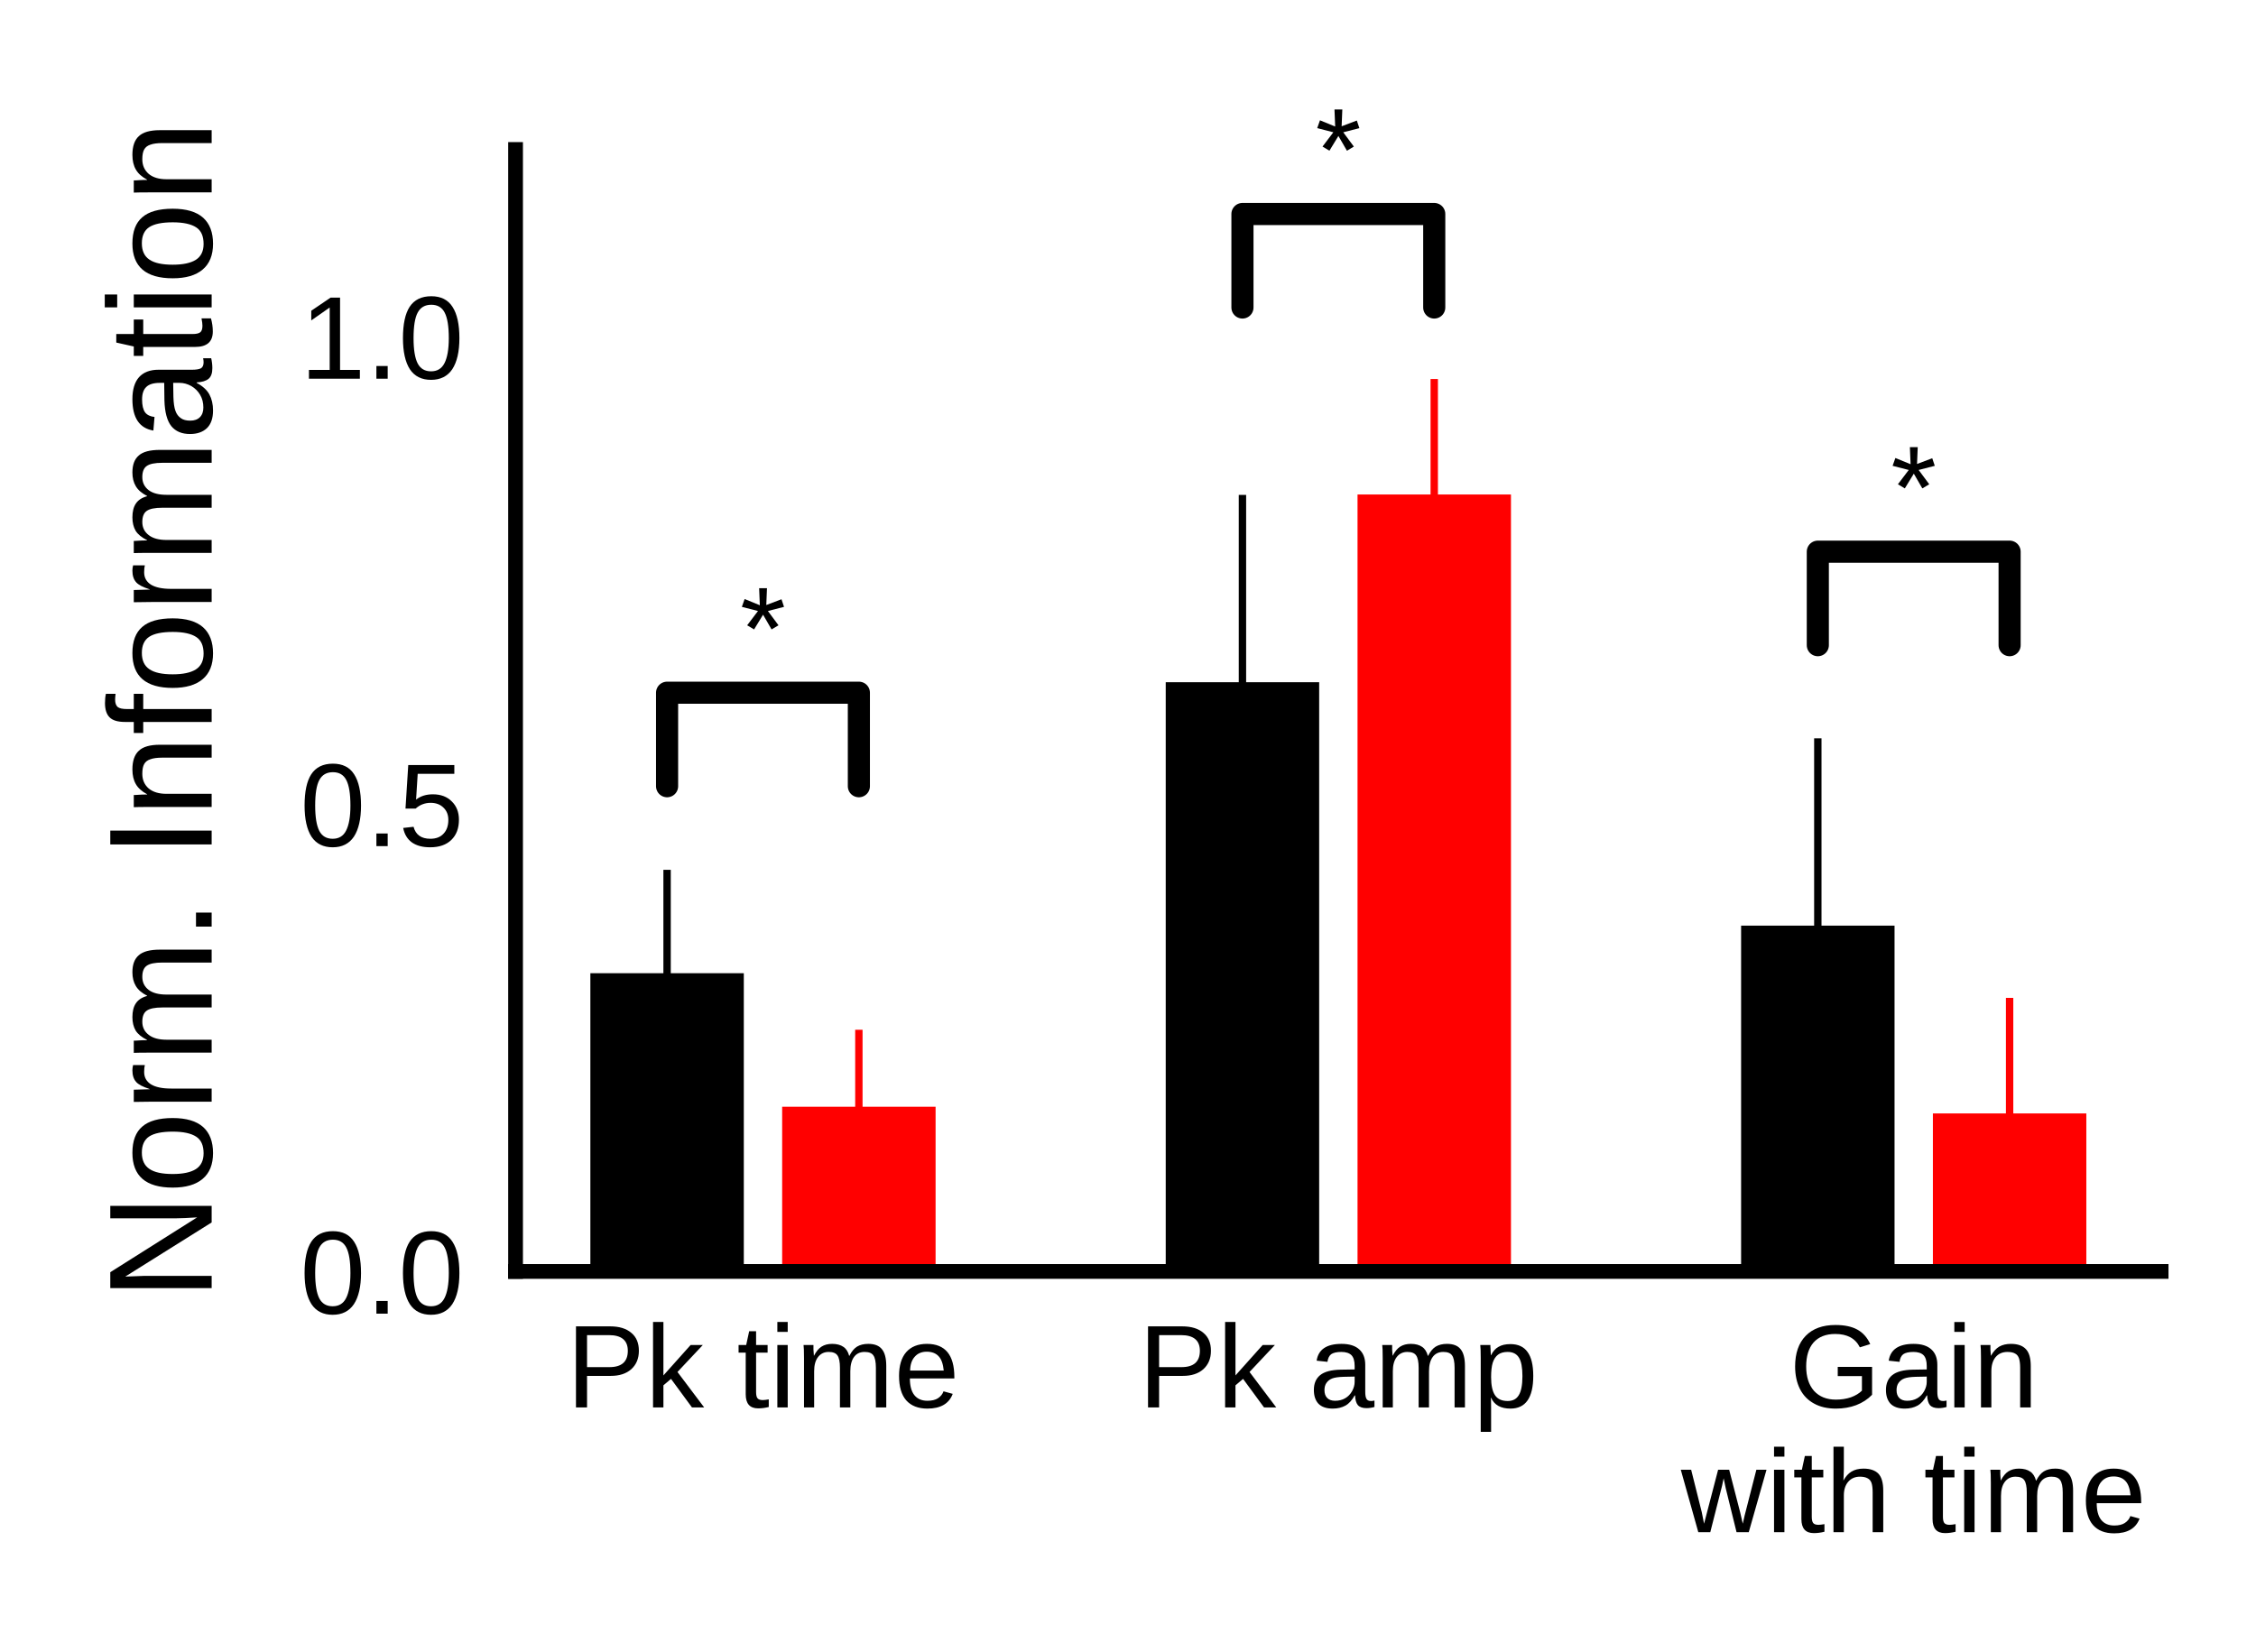
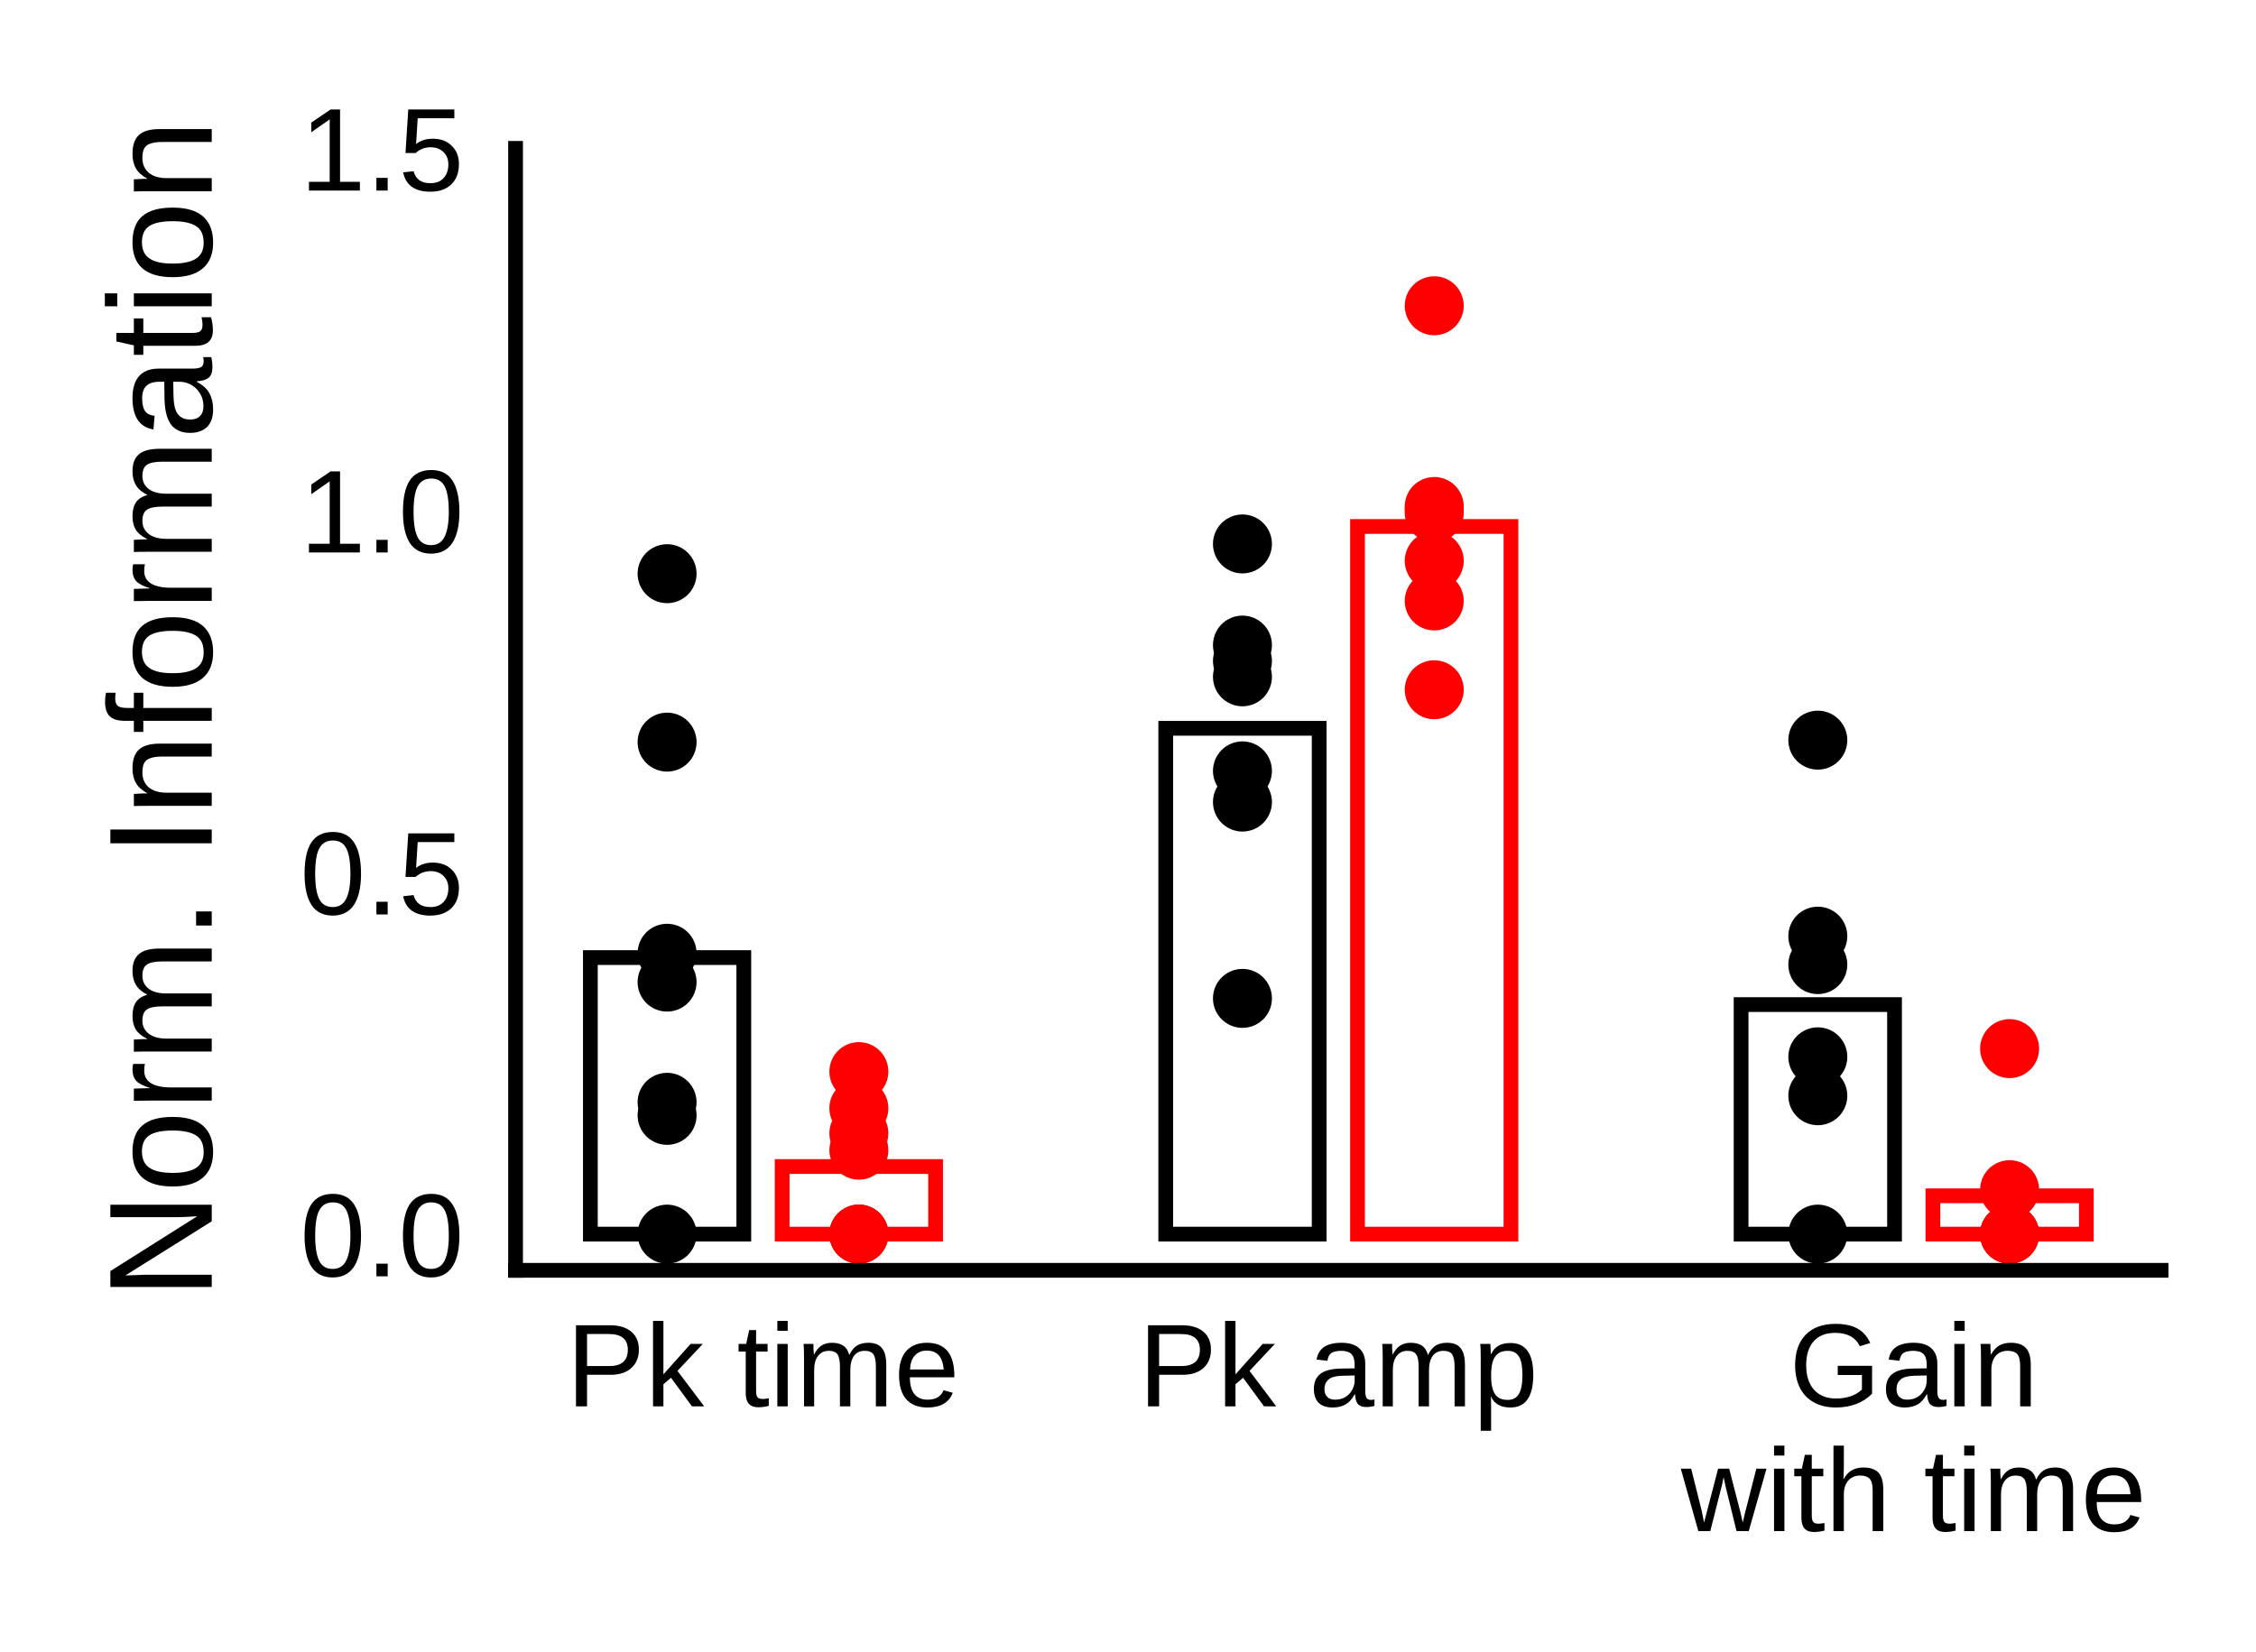
- <svg xmlns="http://www.w3.org/2000/svg" height="112pt" version="1.1" viewBox="0 0 153 112" width="153pt">
+ <svg xmlns="http://www.w3.org/2000/svg" xmlns:xlink="http://www.w3.org/1999/xlink" height="112pt" version="1.1" viewBox="0 0 153 112" width="153pt">
  <defs>
    <style type="text/css">
*{stroke-linecap:butt;stroke-linejoin:round;}
  </style>
  </defs>
  <g id="figure_1">
    <g id="patch_1">
-       <path d="M 0 112.721  L 153.765 112.721  L 153.765 0  L 0 0  z " style="fill:none;opacity:0;" />
+       <path d="M 0 112.645  L 153.765 112.645  L 153.765 0  L 0 0  z " style="fill:none;opacity:0;" />
    </g>
    <g id="axes_1">
      <g id="patch_2">
-         <path d="M 34.965 86.243  L 146.565 86.243  L 146.565 10.139  L 34.965 10.139  z " style="fill:none;" />
+         <path d="M 34.965 86.167  L 146.565 86.167  L 146.565 10.063  L 34.965 10.063  z " style="fill:none;" />
      </g>
      <g id="patch_3">
-         <path clip-path="url(#p64d90e9412)" d="M 40.038 86.243  L 50.444 86.243  L 50.444 66.014  L 40.038 66.014  z " />
+         <path clip-path="url(#pdf9d91a47d)" d="M 40.038 83.712  L 50.444 83.712  L 50.444 64.953  L 40.038 64.953  z " style="fill:none;stroke:#000000;stroke-linejoin:miter;" />
      </g>
      <g id="patch_4">
-         <path clip-path="url(#p64d90e9412)" d="M 53.045 86.243  L 63.451 86.243  L 63.451 75.072  L 53.045 75.072  z " style="fill:#ff0000;" />
+         <path clip-path="url(#pdf9d91a47d)" d="M 53.045 83.712  L 63.451 83.712  L 63.451 79.127  L 53.045 79.127  z " style="fill:none;stroke:#ff0000;stroke-linejoin:miter;" />
      </g>
      <g id="patch_5">
-         <path clip-path="url(#p64d90e9412)" d="M 79.059 86.243  L 89.465 86.243  L 89.465 46.276  L 79.059 46.276  z " />
+         <path clip-path="url(#pdf9d91a47d)" d="M 79.059 83.712  L 89.465 83.712  L 89.465 49.402  L 79.059 49.402  z " style="fill:none;stroke:#000000;stroke-linejoin:miter;" />
      </g>
      <g id="patch_6">
-         <path clip-path="url(#p64d90e9412)" d="M 92.066 86.243  L 102.472 86.243  L 102.472 33.542  L 92.066 33.542  z " style="fill:#ff0000;" />
+         <path clip-path="url(#pdf9d91a47d)" d="M 92.066 83.712  L 102.472 83.712  L 102.472 35.712  L 92.066 35.712  z " style="fill:none;stroke:#ff0000;stroke-linejoin:miter;" />
      </g>
      <g id="patch_7">
-         <path clip-path="url(#p64d90e9412)" d="M 118.08 86.243  L 128.486 86.243  L 128.486 62.789  L 118.08 62.789  z " />
+         <path clip-path="url(#pdf9d91a47d)" d="M 118.08 83.712  L 128.486 83.712  L 128.486 68.143  L 118.08 68.143  z " style="fill:none;stroke:#000000;stroke-linejoin:miter;" />
      </g>
      <g id="patch_8">
-         <path clip-path="url(#p64d90e9412)" d="M 131.087 86.243  L 141.493 86.243  L 141.493 75.524  L 131.087 75.524  z " style="fill:#ff0000;" />
-       </g>
-       <g id="LineCollection_1">
-         <path clip-path="url(#p64d90e9412)" d="M 45.241 73.028  L 45.241 59  " style="fill:none;stroke:#000000;stroke-width:0.5;" />
-       </g>
-       <g id="LineCollection_2">
-         <path clip-path="url(#p64d90e9412)" d="M 58.248 80.295  L 58.248 69.85  " style="fill:none;stroke:#ff0000;stroke-width:0.5;" />
-       </g>
-       <g id="LineCollection_3">
-         <path clip-path="url(#p64d90e9412)" d="M 84.262 58.983  L 84.262 33.57  " style="fill:none;stroke:#000000;stroke-width:0.5;" />
-       </g>
-       <g id="LineCollection_4">
-         <path clip-path="url(#p64d90e9412)" d="M 97.269 41.377  L 97.269 25.707  " style="fill:none;stroke:#ff0000;stroke-width:0.5;" />
-       </g>
-       <g id="LineCollection_5">
-         <path clip-path="url(#p64d90e9412)" d="M 123.283 75.496  L 123.283 50.083  " style="fill:none;stroke:#000000;stroke-width:0.5;" />
-       </g>
-       <g id="LineCollection_6">
-         <path clip-path="url(#p64d90e9412)" d="M 136.29 83.359  L 136.29 67.689  " style="fill:none;stroke:#ff0000;stroke-width:0.5;" />
+         <path clip-path="url(#pdf9d91a47d)" d="M 131.087 83.712  L 141.493 83.712  L 141.493 81.113  L 131.087 81.113  z " style="fill:none;stroke:#ff0000;stroke-linejoin:miter;" />
      </g>
      <g id="line2d_1">
-         <path clip-path="url(#p64d90e9412)" d="M 45.241 53.33  L 45.241 46.988  L 58.248 46.988  L 58.248 53.33  " style="fill:none;stroke:#000000;stroke-linecap:round;stroke-width:1.5;" />
+         <defs>
+           <path d="M 0 1.5  C 0.398 1.5 0.779 1.342 1.061 1.061  C 1.342 0.779 1.5 0.398 1.5 0  C 1.5 -0.398 1.342 -0.779 1.061 -1.061  C 0.779 -1.342 0.398 -1.5 0 -1.5  C -0.398 -1.5 -0.779 -1.342 -1.061 -1.061  C -1.342 -0.779 -1.5 -0.398 -1.5 0  C -1.5 0.398 -1.342 0.779 -1.061 1.061  C -0.779 1.342 -0.398 1.5 0 1.5  z " id="mfeeecb1101" style="stroke:#000000;" />
+         </defs>
+         <g clip-path="url(#pdf9d91a47d)">
+           <use style="stroke:#000000;" x="45.241" xlink:href="#mfeeecb1101" y="38.914" />
+           <use style="stroke:#000000;" x="45.241" xlink:href="#mfeeecb1101" y="66.617" />
+           <use style="stroke:#000000;" x="45.241" xlink:href="#mfeeecb1101" y="75.656" />
+           <use style="stroke:#000000;" x="45.241" xlink:href="#mfeeecb1101" y="74.771" />
+           <use style="stroke:#000000;" x="45.241" xlink:href="#mfeeecb1101" y="83.712" />
+           <use style="stroke:#000000;" x="45.241" xlink:href="#mfeeecb1101" y="50.339" />
+           <use style="stroke:#000000;" x="45.241" xlink:href="#mfeeecb1101" y="64.661" />
+         </g>
      </g>
      <g id="line2d_2">
-         <path clip-path="url(#p64d90e9412)" d="M 84.262 20.858  L 84.262 14.516  L 97.269 14.516  L 97.269 20.858  " style="fill:none;stroke:#000000;stroke-linecap:round;stroke-width:1.5;" />
+         <defs>
+           <path d="M 0 1.5  C 0.398 1.5 0.779 1.342 1.061 1.061  C 1.342 0.779 1.5 0.398 1.5 0  C 1.5 -0.398 1.342 -0.779 1.061 -1.061  C 0.779 -1.342 0.398 -1.5 0 -1.5  C -0.398 -1.5 -0.779 -1.342 -1.061 -1.061  C -1.342 -0.779 -1.5 -0.398 -1.5 0  C -1.5 0.398 -1.342 0.779 -1.061 1.061  C -0.779 1.342 -0.398 1.5 0 1.5  z " id="m8bff2a2bde" style="stroke:#ff0000;" />
+         </defs>
+         <g clip-path="url(#pdf9d91a47d)">
+           <use style="fill:#ff0000;stroke:#ff0000;" x="58.248" xlink:href="#m8bff2a2bde" y="76.874" />
+           <use style="fill:#ff0000;stroke:#ff0000;" x="58.248" xlink:href="#m8bff2a2bde" y="83.712" />
+           <use style="fill:#ff0000;stroke:#ff0000;" x="58.248" xlink:href="#m8bff2a2bde" y="75.176" />
+           <use style="fill:#ff0000;stroke:#ff0000;" x="58.248" xlink:href="#m8bff2a2bde" y="72.687" />
+           <use style="fill:#ff0000;stroke:#ff0000;" x="58.248" xlink:href="#m8bff2a2bde" y="78.018" />
+           <use style="fill:#ff0000;stroke:#ff0000;" x="58.248" xlink:href="#m8bff2a2bde" y="83.712" />
+           <use style="fill:#ff0000;stroke:#ff0000;" x="58.248" xlink:href="#m8bff2a2bde" y="83.712" />
+         </g>
      </g>
      <g id="line2d_3">
-         <path clip-path="url(#p64d90e9412)" d="M 123.283 43.763  L 123.283 37.421  L 136.29 37.421  L 136.29 43.763  " style="fill:none;stroke:#000000;stroke-linecap:round;stroke-width:1.5;" />
+         <g clip-path="url(#pdf9d91a47d)">
+           <use style="stroke:#000000;" x="84.262" xlink:href="#mfeeecb1101" y="67.721" />
+           <use style="stroke:#000000;" x="84.262" xlink:href="#mfeeecb1101" y="52.289" />
+           <use style="stroke:#000000;" x="84.262" xlink:href="#mfeeecb1101" y="36.896" />
+           <use style="stroke:#000000;" x="84.262" xlink:href="#mfeeecb1101" y="43.757" />
+           <use style="stroke:#000000;" x="84.262" xlink:href="#mfeeecb1101" y="45.909" />
+           <use style="stroke:#000000;" x="84.262" xlink:href="#mfeeecb1101" y="54.406" />
+           <use style="stroke:#000000;" x="84.262" xlink:href="#mfeeecb1101" y="44.833" />
+         </g>
      </g>
      <g id="line2d_4">
-         <path clip-path="url(#p64d90e9412)" d="M 45.241 66.014  " style="fill:none;stroke:#000000;stroke-linecap:round;stroke-width:0.5;" />
+         <g clip-path="url(#pdf9d91a47d)">
+           <use style="fill:#ff0000;stroke:#ff0000;" x="97.269" xlink:href="#m8bff2a2bde" y="34.355" />
+           <use style="fill:#ff0000;stroke:#ff0000;" x="97.269" xlink:href="#m8bff2a2bde" y="40.762" />
+           <use style="fill:#ff0000;stroke:#ff0000;" x="97.269" xlink:href="#m8bff2a2bde" y="38.045" />
+           <use style="fill:#ff0000;stroke:#ff0000;" x="97.269" xlink:href="#m8bff2a2bde" y="46.787" />
+           <use style="fill:#ff0000;stroke:#ff0000;" x="97.269" xlink:href="#m8bff2a2bde" y="34.784" />
+           <use style="fill:#ff0000;stroke:#ff0000;" x="97.269" xlink:href="#m8bff2a2bde" y="20.741" />
+           <use style="fill:#ff0000;stroke:#ff0000;" x="97.269" xlink:href="#m8bff2a2bde" y="34.511" />
+         </g>
      </g>
      <g id="line2d_5">
-         <path clip-path="url(#p64d90e9412)" d="M 58.248 75.072  " style="fill:none;stroke:#ff0000;stroke-linecap:round;stroke-width:0.5;" />
+         <g clip-path="url(#pdf9d91a47d)">
+           <use style="stroke:#000000;" x="123.283" xlink:href="#mfeeecb1101" y="50.205" />
+           <use style="stroke:#000000;" x="123.283" xlink:href="#mfeeecb1101" y="65.43" />
+           <use style="stroke:#000000;" x="123.283" xlink:href="#mfeeecb1101" y="83.712" />
+           <use style="stroke:#000000;" x="123.283" xlink:href="#mfeeecb1101" y="74.325" />
+           <use style="stroke:#000000;" x="123.283" xlink:href="#mfeeecb1101" y="71.685" />
+           <use style="stroke:#000000;" x="123.283" xlink:href="#mfeeecb1101" y="63.501" />
+         </g>
      </g>
      <g id="line2d_6">
-         <path clip-path="url(#p64d90e9412)" d="M 84.262 46.276  " style="fill:none;stroke:#000000;stroke-linecap:round;stroke-width:0.5;" />
-       </g>
-       <g id="line2d_7">
-         <path clip-path="url(#p64d90e9412)" d="M 97.269 33.542  " style="fill:none;stroke:#ff0000;stroke-linecap:round;stroke-width:0.5;" />
-       </g>
-       <g id="line2d_8">
-         <path clip-path="url(#p64d90e9412)" d="M 123.283 62.789  " style="fill:none;stroke:#000000;stroke-linecap:round;stroke-width:0.5;" />
-       </g>
-       <g id="line2d_9">
-         <path clip-path="url(#p64d90e9412)" d="M 136.29 75.524  " style="fill:none;stroke:#ff0000;stroke-linecap:round;stroke-width:0.5;" />
+         <g clip-path="url(#pdf9d91a47d)">
+           <use style="fill:#ff0000;stroke:#ff0000;" x="136.29" xlink:href="#m8bff2a2bde" y="83.712" />
+           <use style="fill:#ff0000;stroke:#ff0000;" x="136.29" xlink:href="#m8bff2a2bde" y="83.712" />
+           <use style="fill:#ff0000;stroke:#ff0000;" x="136.29" xlink:href="#m8bff2a2bde" y="80.698" />
+           <use style="fill:#ff0000;stroke:#ff0000;" x="136.29" xlink:href="#m8bff2a2bde" y="71.129" />
+           <use style="fill:#ff0000;stroke:#ff0000;" x="136.29" xlink:href="#m8bff2a2bde" y="83.712" />
+           <use style="fill:#ff0000;stroke:#ff0000;" x="136.29" xlink:href="#m8bff2a2bde" y="83.712" />
+         </g>
      </g>
      <g id="patch_9">
-         <path d="M 34.965 86.243  L 34.965 10.139  " style="fill:none;stroke:#000000;stroke-linecap:square;stroke-linejoin:miter;" />
+         <path d="M 34.965 86.167  L 34.965 10.063  " style="fill:none;stroke:#000000;stroke-linecap:square;stroke-linejoin:miter;" />
      </g>
      <g id="patch_10">
-         <path d="M 34.965 86.243  L 146.565 86.243  " style="fill:none;stroke:#000000;stroke-linecap:square;stroke-linejoin:miter;" />
+         <path d="M 34.965 86.167  L 146.565 86.167  " style="fill:none;stroke:#000000;stroke-linecap:square;stroke-linejoin:miter;" />
      </g>
      <g id="matplotlib.axis_1">
        <g id="xtick_1">
-           <g id="line2d_10" />
+           <g id="line2d_7" />
          <g id="text_1">
-             <text style="font-family:Arial;font-size:8px;font-style:normal;font-weight:400;text-anchor:middle;" transform="rotate(-0, 51.74433, 95.46914)" x="51.744" y="95.469">Pk time</text>
+             <text style="font-family:Arial;font-size:8px;font-style:normal;font-weight:normal;text-anchor:middle;" transform="rotate(-0, 51.74433, 95.39338)" x="51.744" y="95.393">Pk time</text>
          </g>
        </g>
        <g id="xtick_2">
-           <g id="line2d_11" />
+           <g id="line2d_8" />
          <g id="text_2">
-             <text style="font-family:Arial;font-size:8px;font-style:normal;font-weight:400;text-anchor:middle;" transform="rotate(-0, 90.76531, 95.46914)" x="90.765" y="95.469">Pk amp </text>
+             <text style="font-family:Arial;font-size:8px;font-style:normal;font-weight:normal;text-anchor:middle;" transform="rotate(-0, 90.76531, 95.39338)" x="90.765" y="95.393">Pk amp</text>
          </g>
        </g>
        <g id="xtick_3">
-           <g id="line2d_12" />
+           <g id="line2d_9" />
          <g id="text_3">
-             <text style="font-family:Arial;font-size:8px;font-style:normal;font-weight:400;" transform="translate(121.3375 95.46914)">Gain</text>
-             <text style="font-family:Arial;font-size:8px;font-style:normal;font-weight:400;" transform="translate(114.0057 103.9306)">with time</text>
+             <text style="font-family:Arial;font-size:8px;font-style:normal;font-weight:normal;" transform="translate(121.3375 95.39338)">Gain</text>
+             <text style="font-family:Arial;font-size:8px;font-style:normal;font-weight:normal;" transform="translate(114.0057 103.8549)">with time</text>
          </g>
        </g>
      </g>
      <g id="matplotlib.axis_2">
        <g id="ytick_1">
-           <g id="line2d_13" />
+           <g id="line2d_10" />
          <g id="text_4">
-             <text style="font-family:Arial;font-size:8px;font-style:normal;font-weight:400;text-anchor:end;" transform="rotate(-0, 31.46531, 89.10602)" x="31.465" y="89.106">0.0</text>
+             <text style="font-family:Arial;font-size:8px;font-style:normal;font-weight:normal;text-anchor:end;" transform="rotate(-0, 31.46531, 86.57528)" x="31.465" y="86.575">0.0</text>
          </g>
        </g>
        <g id="ytick_2">
-           <g id="line2d_14" />
+           <g id="line2d_11" />
          <g id="text_5">
-             <text style="font-family:Arial;font-size:8px;font-style:normal;font-weight:400;text-anchor:end;" transform="rotate(-0, 31.46531, 57.39602)" x="31.465" y="57.396">0.5</text>
+             <text style="font-family:Arial;font-size:8px;font-style:normal;font-weight:normal;text-anchor:end;" transform="rotate(-0, 31.46531, 62.0256)" x="31.465" y="62.026">0.5</text>
          </g>
        </g>
        <g id="ytick_3">
-           <g id="line2d_15" />
+           <g id="line2d_12" />
          <g id="text_6">
-             <text style="font-family:Arial;font-size:8px;font-style:normal;font-weight:400;text-anchor:end;" transform="rotate(-0, 31.46531, 25.68602)" x="31.465" y="25.686">1.0</text>
+             <text style="font-family:Arial;font-size:8px;font-style:normal;font-weight:normal;text-anchor:end;" transform="rotate(-0, 31.46531, 37.47593)" x="31.465" y="37.476">1.0</text>
          </g>
        </g>
-         <g id="text_7">
-           <text style="font-family:Arial;font-size:10px;font-style:normal;font-weight:400;text-anchor:middle;" transform="rotate(-90, 14.35781, 48.19089)" x="14.358" y="48.191">Norm. Information</text>
+         <g id="ytick_4">
+           <g id="line2d_13" />
+           <g id="text_7">
+             <text style="font-family:Arial;font-size:8px;font-style:normal;font-weight:normal;text-anchor:end;" transform="rotate(-0, 31.46531, 12.92625)" x="31.465" y="12.926">1.5</text>
+           </g>
        </g>
-       </g>
-       <g id="text_8">
-         <text style="font-family:Arial;font-size:8px;font-style:normal;font-weight:400;text-anchor:middle;" transform="rotate(-0, 51.74433, 45.39804)" x="51.744" y="45.398">*</text>
-       </g>
-       <g id="text_9">
-         <text style="font-family:Arial;font-size:8px;font-style:normal;font-weight:400;text-anchor:middle;" transform="rotate(-0, 90.76531, 12.92625)" x="90.765" y="12.926">*</text>
-       </g>
-       <g id="text_10">
-         <text style="font-family:Arial;font-size:8px;font-style:normal;font-weight:400;text-anchor:middle;" transform="rotate(-0, 129.7863, 35.83131)" x="129.786" y="35.831">*</text>
+         <g id="text_8">
+           <text style="font-family:Arial;font-size:10px;font-style:normal;font-weight:normal;text-anchor:middle;" transform="rotate(-90, 14.35781, 48.11512)" x="14.358" y="48.115">Norm. Information</text>
+         </g>
      </g>
    </g>
  </g>
  <defs>
-     <clipPath id="p64d90e9412">
-       <rect height="76.104" width="111.6" x="34.965" y="10.139" />
+     <clipPath id="pdf9d91a47d">
+       <rect height="76.104" width="111.6" x="34.965" y="10.063" />
    </clipPath>
  </defs>
</svg>
